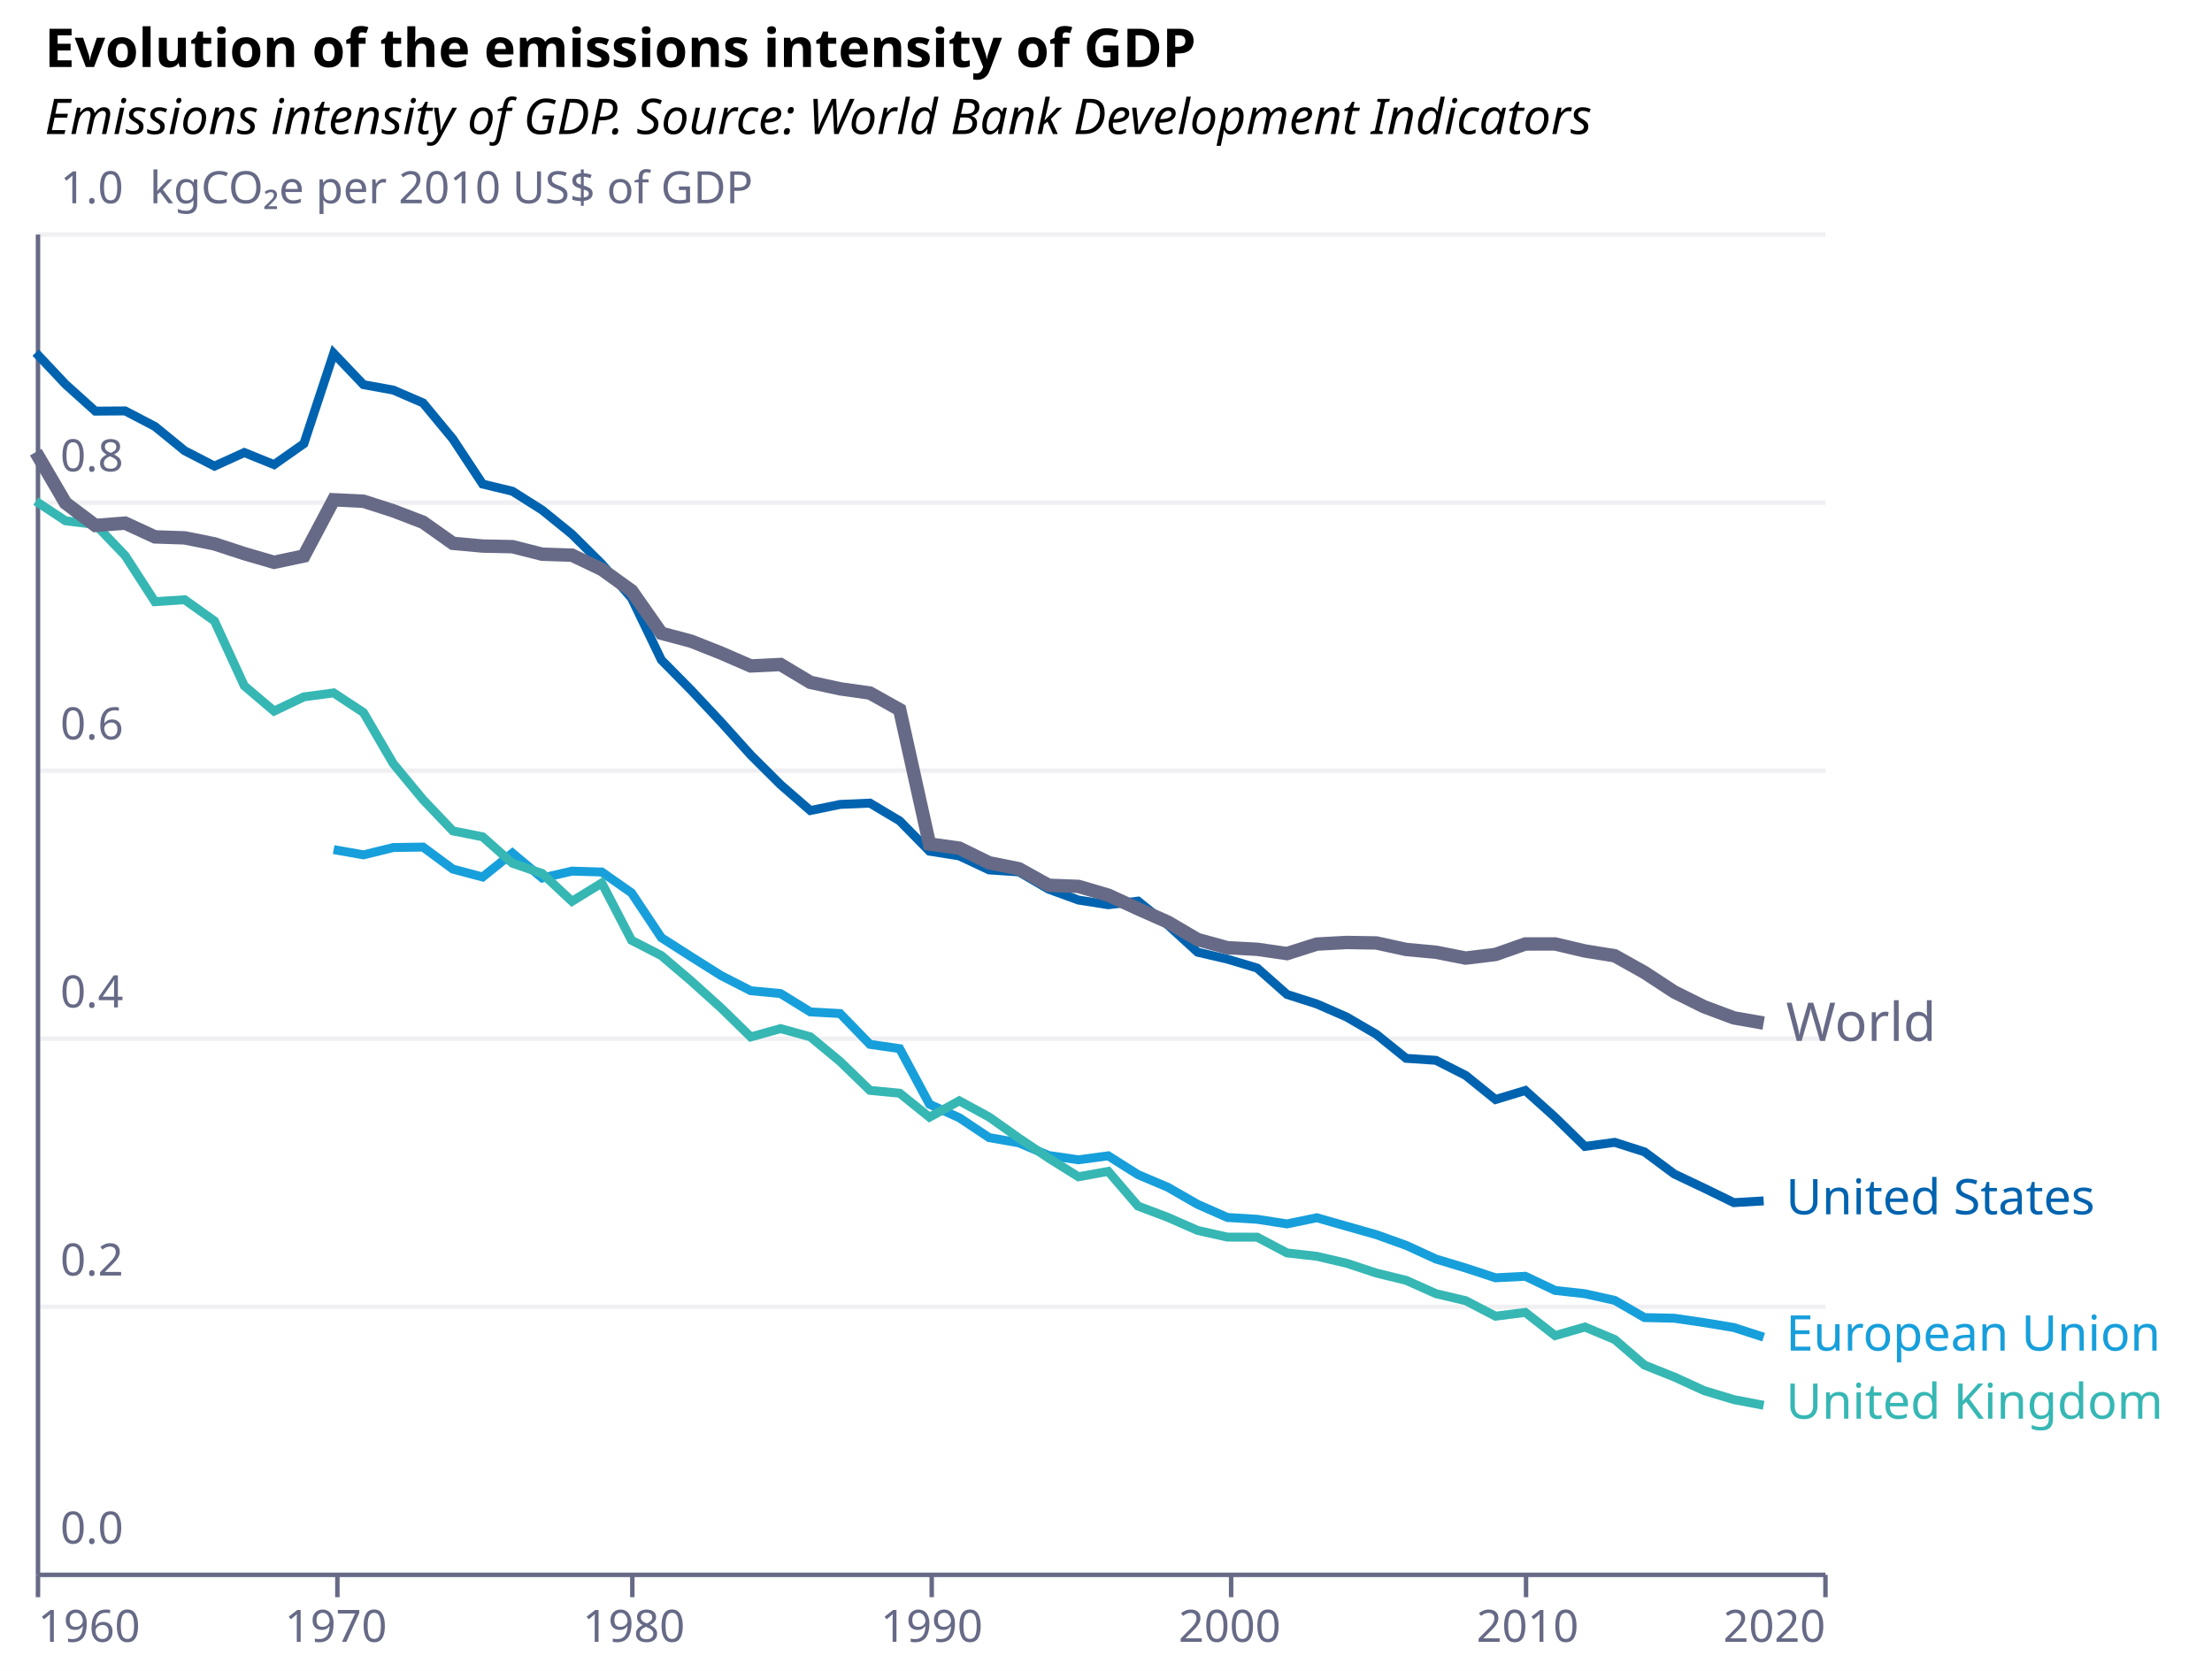
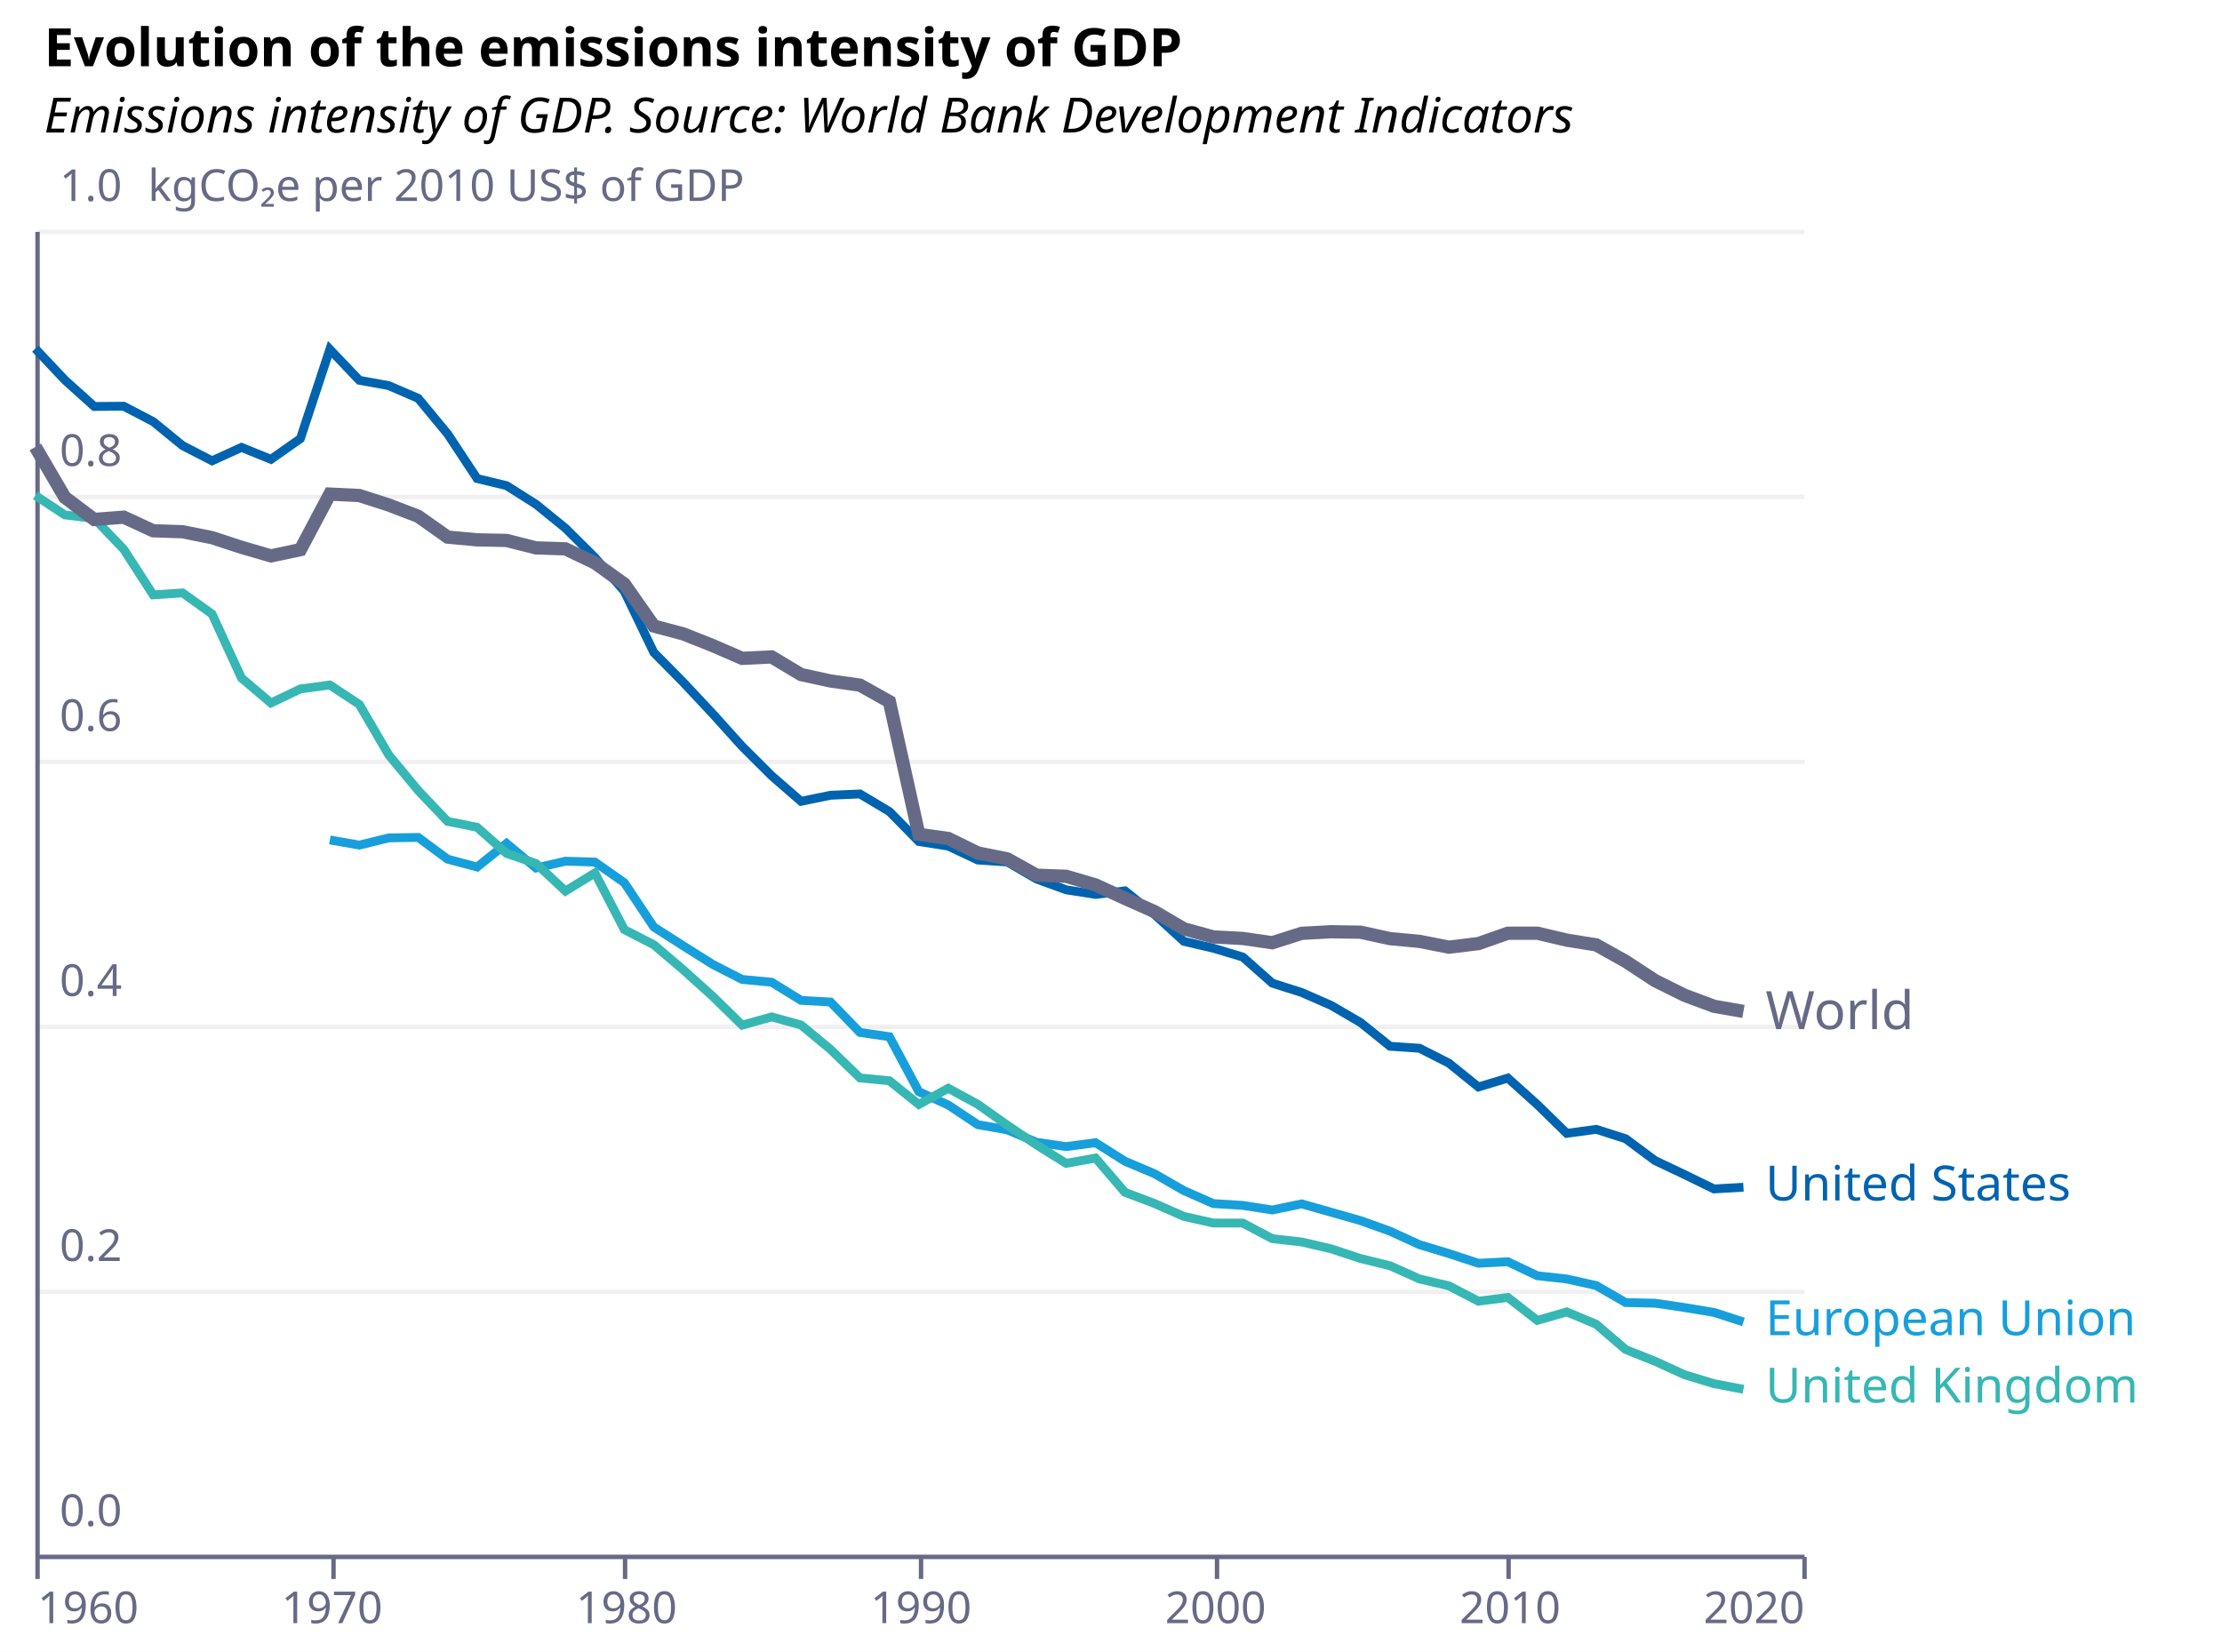
- <svg xmlns="http://www.w3.org/2000/svg" version="1.1" class="marks" width="495" height="374" viewBox="0 0 495 374">
-   <rect width="495" height="374" fill="white" />
+ <svg xmlns="http://www.w3.org/2000/svg" version="1.1" class="marks" width="503" height="374" viewBox="0 0 503 374">
+   <rect width="503" height="374" fill="white" />
  <g fill="none" stroke-miterlimit="10" transform="translate(8,52)">
    <g class="mark-group role-frame root" role="graphics-object" aria-roledescription="group mark container">
      <g transform="translate(0,0)">
        <path class="background" aria-hidden="true" d="M0,0h400v300h-400Z" />
        <g>
          <g class="mark-group role-axis" aria-hidden="true">
            <g transform="translate(0.5,0.5)">
              <path class="background" aria-hidden="true" d="M0,0h0v0h0Z" pointer-events="none" />
              <g>
                <g class="mark-rule role-axis-grid" pointer-events="none">
                  <line transform="translate(0,300)" x2="400" y2="0" stroke="#676A86" stroke-opacity="0.1" stroke-width="1" opacity="1" />
                  <line transform="translate(0,240)" x2="400" y2="0" stroke="#676A86" stroke-opacity="0.1" stroke-width="1" opacity="1" />
                  <line transform="translate(0,180)" x2="400" y2="0" stroke="#676A86" stroke-opacity="0.1" stroke-width="1" opacity="1" />
                  <line transform="translate(0,120)" x2="400" y2="0" stroke="#676A86" stroke-opacity="0.1" stroke-width="1" opacity="1" />
                  <line transform="translate(0,60)" x2="400" y2="0" stroke="#676A86" stroke-opacity="0.1" stroke-width="1" opacity="1" />
                  <line transform="translate(0,0)" x2="400" y2="0" stroke="#676A86" stroke-opacity="0.1" stroke-width="1" opacity="1" />
                </g>
              </g>
              <path class="foreground" aria-hidden="true" d="" pointer-events="none" display="none" />
            </g>
          </g>
          <g class="mark-group role-axis" role="graphics-symbol" aria-roledescription="axis" aria-label="X-axis for a linear scale with values from 1960 to 2020">
            <g transform="translate(0.5,300.5)">
              <path class="background" aria-hidden="true" d="M0,0h0v0h0Z" pointer-events="none" />
              <g>
                <g class="mark-rule role-axis-tick" pointer-events="none">
                  <line transform="translate(0,0)" x2="0" y2="5" stroke="#676A86" stroke-width="1" opacity="1" />
                  <line transform="translate(67,0)" x2="0" y2="5" stroke="#676A86" stroke-width="1" opacity="1" />
                  <line transform="translate(133,0)" x2="0" y2="5" stroke="#676A86" stroke-width="1" opacity="1" />
                  <line transform="translate(200,0)" x2="0" y2="5" stroke="#676A86" stroke-width="1" opacity="1" />
                  <line transform="translate(267,0)" x2="0" y2="5" stroke="#676A86" stroke-width="1" opacity="1" />
                  <line transform="translate(333,0)" x2="0" y2="5" stroke="#676A86" stroke-width="1" opacity="1" />
                  <line transform="translate(400,0)" x2="0" y2="5" stroke="#676A86" stroke-width="1" opacity="1" />
                </g>
                <g class="mark-text role-axis-label" pointer-events="none">
                  <text text-anchor="start" transform="translate(0,15)" font-family="sans-serif" font-size="10px" fill="#676A86" opacity="1">1960</text>
                  <text text-anchor="middle" transform="translate(66.66667,15)" font-family="sans-serif" font-size="10px" fill="#676A86" opacity="1">1970</text>
                  <text text-anchor="middle" transform="translate(133.3333,15)" font-family="sans-serif" font-size="10px" fill="#676A86" opacity="1">1980</text>
                  <text text-anchor="middle" transform="translate(200,15)" font-family="sans-serif" font-size="10px" fill="#676A86" opacity="1">1990</text>
                  <text text-anchor="middle" transform="translate(266.6667,15)" font-family="sans-serif" font-size="10px" fill="#676A86" opacity="1">2000</text>
                  <text text-anchor="middle" transform="translate(333.3333,15)" font-family="sans-serif" font-size="10px" fill="#676A86" opacity="1">2010</text>
                  <text text-anchor="end" transform="translate(400,15)" font-family="sans-serif" font-size="10px" fill="#676A86" opacity="1">2020</text>
                </g>
                <g class="mark-rule role-axis-domain" pointer-events="none">
                  <line transform="translate(0,0)" x2="400" y2="0" stroke="#676A86" stroke-width="1" opacity="1" />
                </g>
              </g>
              <path class="foreground" aria-hidden="true" d="" pointer-events="none" display="none" />
            </g>
          </g>
          <g class="mark-group role-axis" role="graphics-symbol" aria-roledescription="axis" aria-label="Y-axis titled 'kgCO₂e per 2010 US$ of GDP' for a linear scale with values from 0.0 to 1.0">
            <g transform="translate(0.5,0.5)">
              <path class="background" aria-hidden="true" d="M0,0h0v0h0Z" pointer-events="none" />
              <g>
                <g class="mark-text role-axis-label" pointer-events="none">
                  <text text-anchor="start" transform="translate(5,293)" font-family="sans-serif" font-size="10px" fill="#676A86" opacity="1">0.0</text>
                  <text text-anchor="start" transform="translate(5,233)" font-family="sans-serif" font-size="10px" fill="#676A86" opacity="1">0.2</text>
                  <text text-anchor="start" transform="translate(5,173)" font-family="sans-serif" font-size="10px" fill="#676A86" opacity="1">0.4</text>
                  <text text-anchor="start" transform="translate(5,113)" font-family="sans-serif" font-size="10px" fill="#676A86" opacity="1">0.6</text>
                  <text text-anchor="start" transform="translate(5,53)" font-family="sans-serif" font-size="10px" fill="#676A86" opacity="1">0.8</text>
                  <text text-anchor="start" transform="translate(5,-7)" font-family="sans-serif" font-size="10px" fill="#676A86" opacity="1">1.0</text>
                </g>
                <g class="mark-rule role-axis-domain" pointer-events="none">
                  <line transform="translate(0,300)" x2="0" y2="-300" stroke="#676A86" stroke-width="1" opacity="1" />
                </g>
                <g class="mark-text role-axis-title" pointer-events="none">
                  <text text-anchor="start" transform="translate(25,-7)" font-family="sans-serif" font-size="10px" font-weight="normal" fill="#676A86" opacity="1">kgCO₂e per 2010 US$ of GDP</text>
                </g>
              </g>
              <path class="foreground" aria-hidden="true" d="" pointer-events="none" display="none" />
            </g>
          </g>
          <g class="mark-group role-scope layer_0_pathgroup" role="graphics-object" aria-roledescription="group mark container">
            <g transform="translate(0,0)">
              <path class="background" aria-hidden="true" d="M0,0h400v300h-400Z" />
              <g>
                <g class="mark-line role-mark layer_0_marks" role="graphics-object" aria-roledescription="line mark container">
                  <path aria-label="country: European Union; year: 1970; value: 0.5" role="graphics-symbol" aria-roledescription="line mark" d="M66.667,138.169L73.333,139.343L80,137.709L86.667,137.601L93.333,142.528L100,144.302L106.667,138.951L113.333,144.53L120,142.984L126.667,143.184L133.333,147.861L140,157.881L146.667,162.145L153.333,166.345L160,169.755L166.667,170.386L173.333,174.494L180,174.866L186.667,181.754L193.333,182.722L200,195.167L206.667,198.189L213.333,202.627L220,203.807L226.667,206.633L233.333,207.601L240,206.712L246.667,210.922L253.333,213.741L260,217.569L266.667,220.507L273.333,220.914L280,221.951L286.667,220.572L293.333,222.466L300,224.364L306.667,226.754L313.333,229.81L320,231.826L326.667,234.012L333.333,233.672L340,236.839L346.667,237.578L353.333,239.061L360,242.913L366.667,243.061L373.333,244.04L380,245.144L386.667,247.301" stroke="#179FDB" stroke-width="2" />
                </g>
              </g>
              <path class="foreground" aria-hidden="true" d="" display="none" />
            </g>
            <g transform="translate(0,0)">
              <path class="background" aria-hidden="true" d="M0,0h400v300h-400Z" />
              <g>
                <g class="mark-line role-mark layer_0_marks" role="graphics-object" aria-roledescription="line mark container">
                  <path aria-label="country: United Kingdom; year: 1960; value: 0.8" role="graphics-symbol" aria-roledescription="line mark" d="M0,60.177L6.667,64.575L13.333,65.395L20,72.355L26.667,82.672L33.333,82.241L40,87.01L46.667,101.51L53.333,107.161L60,103.979L66.667,103.091L73.333,107.486L80,118.917L86.667,126.98L93.333,133.977L100,135.304L106.667,141.216L113.333,143.515L120,149.745L126.667,145.646L133.333,158.473L140,161.898L146.667,167.568L153.333,173.577L160,180.098L166.667,178.235L173.333,180.072L180,185.59L186.667,192.059L193.333,192.695L200,198.06L206.667,194.396L213.333,198.019L220,202.739L226.667,207.23L233.333,211.396L240,210.191L246.667,217.955L253.333,220.48L260,223.408L266.667,224.903L273.333,224.919L280,228.443L286.667,229.196L293.333,230.748L300,232.949L306.667,234.582L313.333,237.564L320,239.134L326.667,242.605L333.333,241.756L340,246.95L346.667,245.032L353.333,247.822L360,253.553L366.667,256.209L373.333,259.26L380,261.279L386.667,262.549" stroke="#36B7B4" stroke-width="2" />
                </g>
              </g>
              <path class="foreground" aria-hidden="true" d="" display="none" />
            </g>
            <g transform="translate(0,0)">
              <path class="background" aria-hidden="true" d="M0,0h400v300h-400Z" />
              <g>
                <g class="mark-line role-mark layer_0_marks" role="graphics-object" aria-roledescription="line mark container">
                  <path aria-label="country: United States; year: 1960; value: 0.9" role="graphics-symbol" aria-roledescription="line mark" d="M0,26.937L6.667,34.018L13.333,40.023L20,39.974L26.667,43.453L33.333,48.893L40,52.332L46.667,49.294L53.333,51.996L60,47.311L66.667,27.095L73.333,34.095L80,35.309L86.667,38.189L93.333,46.242L100,56.345L106.667,57.953L113.333,62.172L120,67.586L126.667,74.215L133.333,81.881L140,95.72L146.667,102.475L153.333,109.592L160,116.989L166.667,123.633L173.333,129.425L180,128.054L186.667,127.761L193.333,131.739L200,138.522L206.667,139.579L213.333,142.713L220,143.158L226.667,147.035L233.333,149.458L240,150.51L246.667,149.7L253.333,155.039L260,161.131L266.667,162.687L273.333,164.684L280,170.588L286.667,172.715L293.333,175.632L300,179.517L306.667,184.886L313.333,185.334L320,188.717L326.667,194.107L333.333,192.085L340,198.084L346.667,204.602L353.333,203.692L360,205.823L366.667,210.778L373.333,213.937L380,217.188L386.667,216.798" stroke="#0063AF" stroke-width="2" />
                </g>
              </g>
              <path class="foreground" aria-hidden="true" d="" display="none" />
            </g>
          </g>
          <g class="mark-line role-mark layer_1_marks" role="graphics-object" aria-roledescription="line mark container">
            <path aria-label="year: 1960; value: 0.836009063544" role="graphics-symbol" aria-roledescription="line mark" d="M0,49.197L6.667,60.6L13.333,65.61L20,65.09L26.667,68.17L33.333,68.392L40,69.734L46.667,71.918L53.333,73.861L60,72.448L66.667,59.866L73.333,60.191L80,62.334L86.667,64.892L93.333,69.608L100,70.224L106.667,70.361L113.333,72.047L120,72.266L126.667,75.445L133.333,80.235L140,89.742L146.667,91.519L153.333,94.163L160,97.056L166.667,96.734L173.333,100.726L180,102.181L186.667,103.126L193.333,106.854L200,136.91L206.667,137.841L213.333,141.114L220,142.45L226.667,146.156L233.333,146.404L240,148.357L246.667,151.426L253.333,154.386L260,158.298L266.667,160.128L273.333,160.48L280,161.442L286.667,159.316L293.333,158.956L300,159.062L306.667,160.52L313.333,161.137L320,162.45L326.667,161.638L333.333,159.293L340,159.285L346.667,160.855L353.333,161.929L360,165.66L366.667,170.029L373.333,173.34L380,175.834L386.667,177" stroke="#676A86" stroke-width="3" />
          </g>
          <g class="mark-text role-mark layer_2_marks" role="graphics-object" aria-roledescription="text mark container">
            <text aria-label="country: European Union; year: 2018; value: 0.2" role="graphics-symbol" aria-roledescription="text mark" text-anchor="start" transform="translate(391.6667,250.3007)" font-family="sans-serif" font-size="11px" fill="#179FDB">European Union</text>
            <text aria-label="country: United Kingdom; year: 2018; value: 0.1" role="graphics-symbol" aria-roledescription="text mark" text-anchor="start" transform="translate(391.6667,265.549)" font-family="sans-serif" font-size="11px" fill="#36B7B4">United Kingdom</text>
            <text aria-label="country: United States; year: 2018; value: 0.3" role="graphics-symbol" aria-roledescription="text mark" text-anchor="start" transform="translate(391.6667,219.7978)" font-family="sans-serif" font-size="11px" fill="#0063AF">United States</text>
          </g>
          <g class="mark-text role-mark layer_3_marks" role="graphics-object" aria-roledescription="text mark container">
            <text aria-label="country: World; year: 2018; value: 0.410001185132" role="graphics-symbol" aria-roledescription="text mark" text-anchor="start" transform="translate(391.6667,180.9996)" font-family="sans-serif" font-size="12px" font-style="bold" fill="#676A86">World</text>
          </g>
          <g class="mark-group role-title">
            <g transform="translate(-3,-46)">
              <path class="background" aria-hidden="true" d="M0,0h0v0h0Z" pointer-events="none" />
              <g>
                <g class="mark-text role-title-text" role="graphics-symbol" aria-roledescription="title" aria-label="Title text 'Evolution of the emissions intensity of GDP'" pointer-events="none">
                  <text text-anchor="start" transform="translate(5,9)" font-family="sans-serif" font-size="12px" font-weight="bold" fill="#000" opacity="1">Evolution of the emissions intensity of GDP</text>
                </g>
                <g class="mark-text role-title-subtitle" role="graphics-symbol" aria-roledescription="subtitle" aria-label="Subtitle text 'Emissions intensity of GDP. Source: World Bank Development Indicators'" pointer-events="none">
                  <text text-anchor="start" transform="translate(5,24)" font-family="sans-serif" font-size="11px" font-style="italic" fill="#000" opacity="1">Emissions intensity of GDP. Source: World Bank Development Indicators</text>
                </g>
              </g>
              <path class="foreground" aria-hidden="true" d="" pointer-events="none" display="none" />
            </g>
          </g>
        </g>
        <path class="foreground" aria-hidden="true" d="" display="none" />
      </g>
    </g>
  </g>
</svg>
